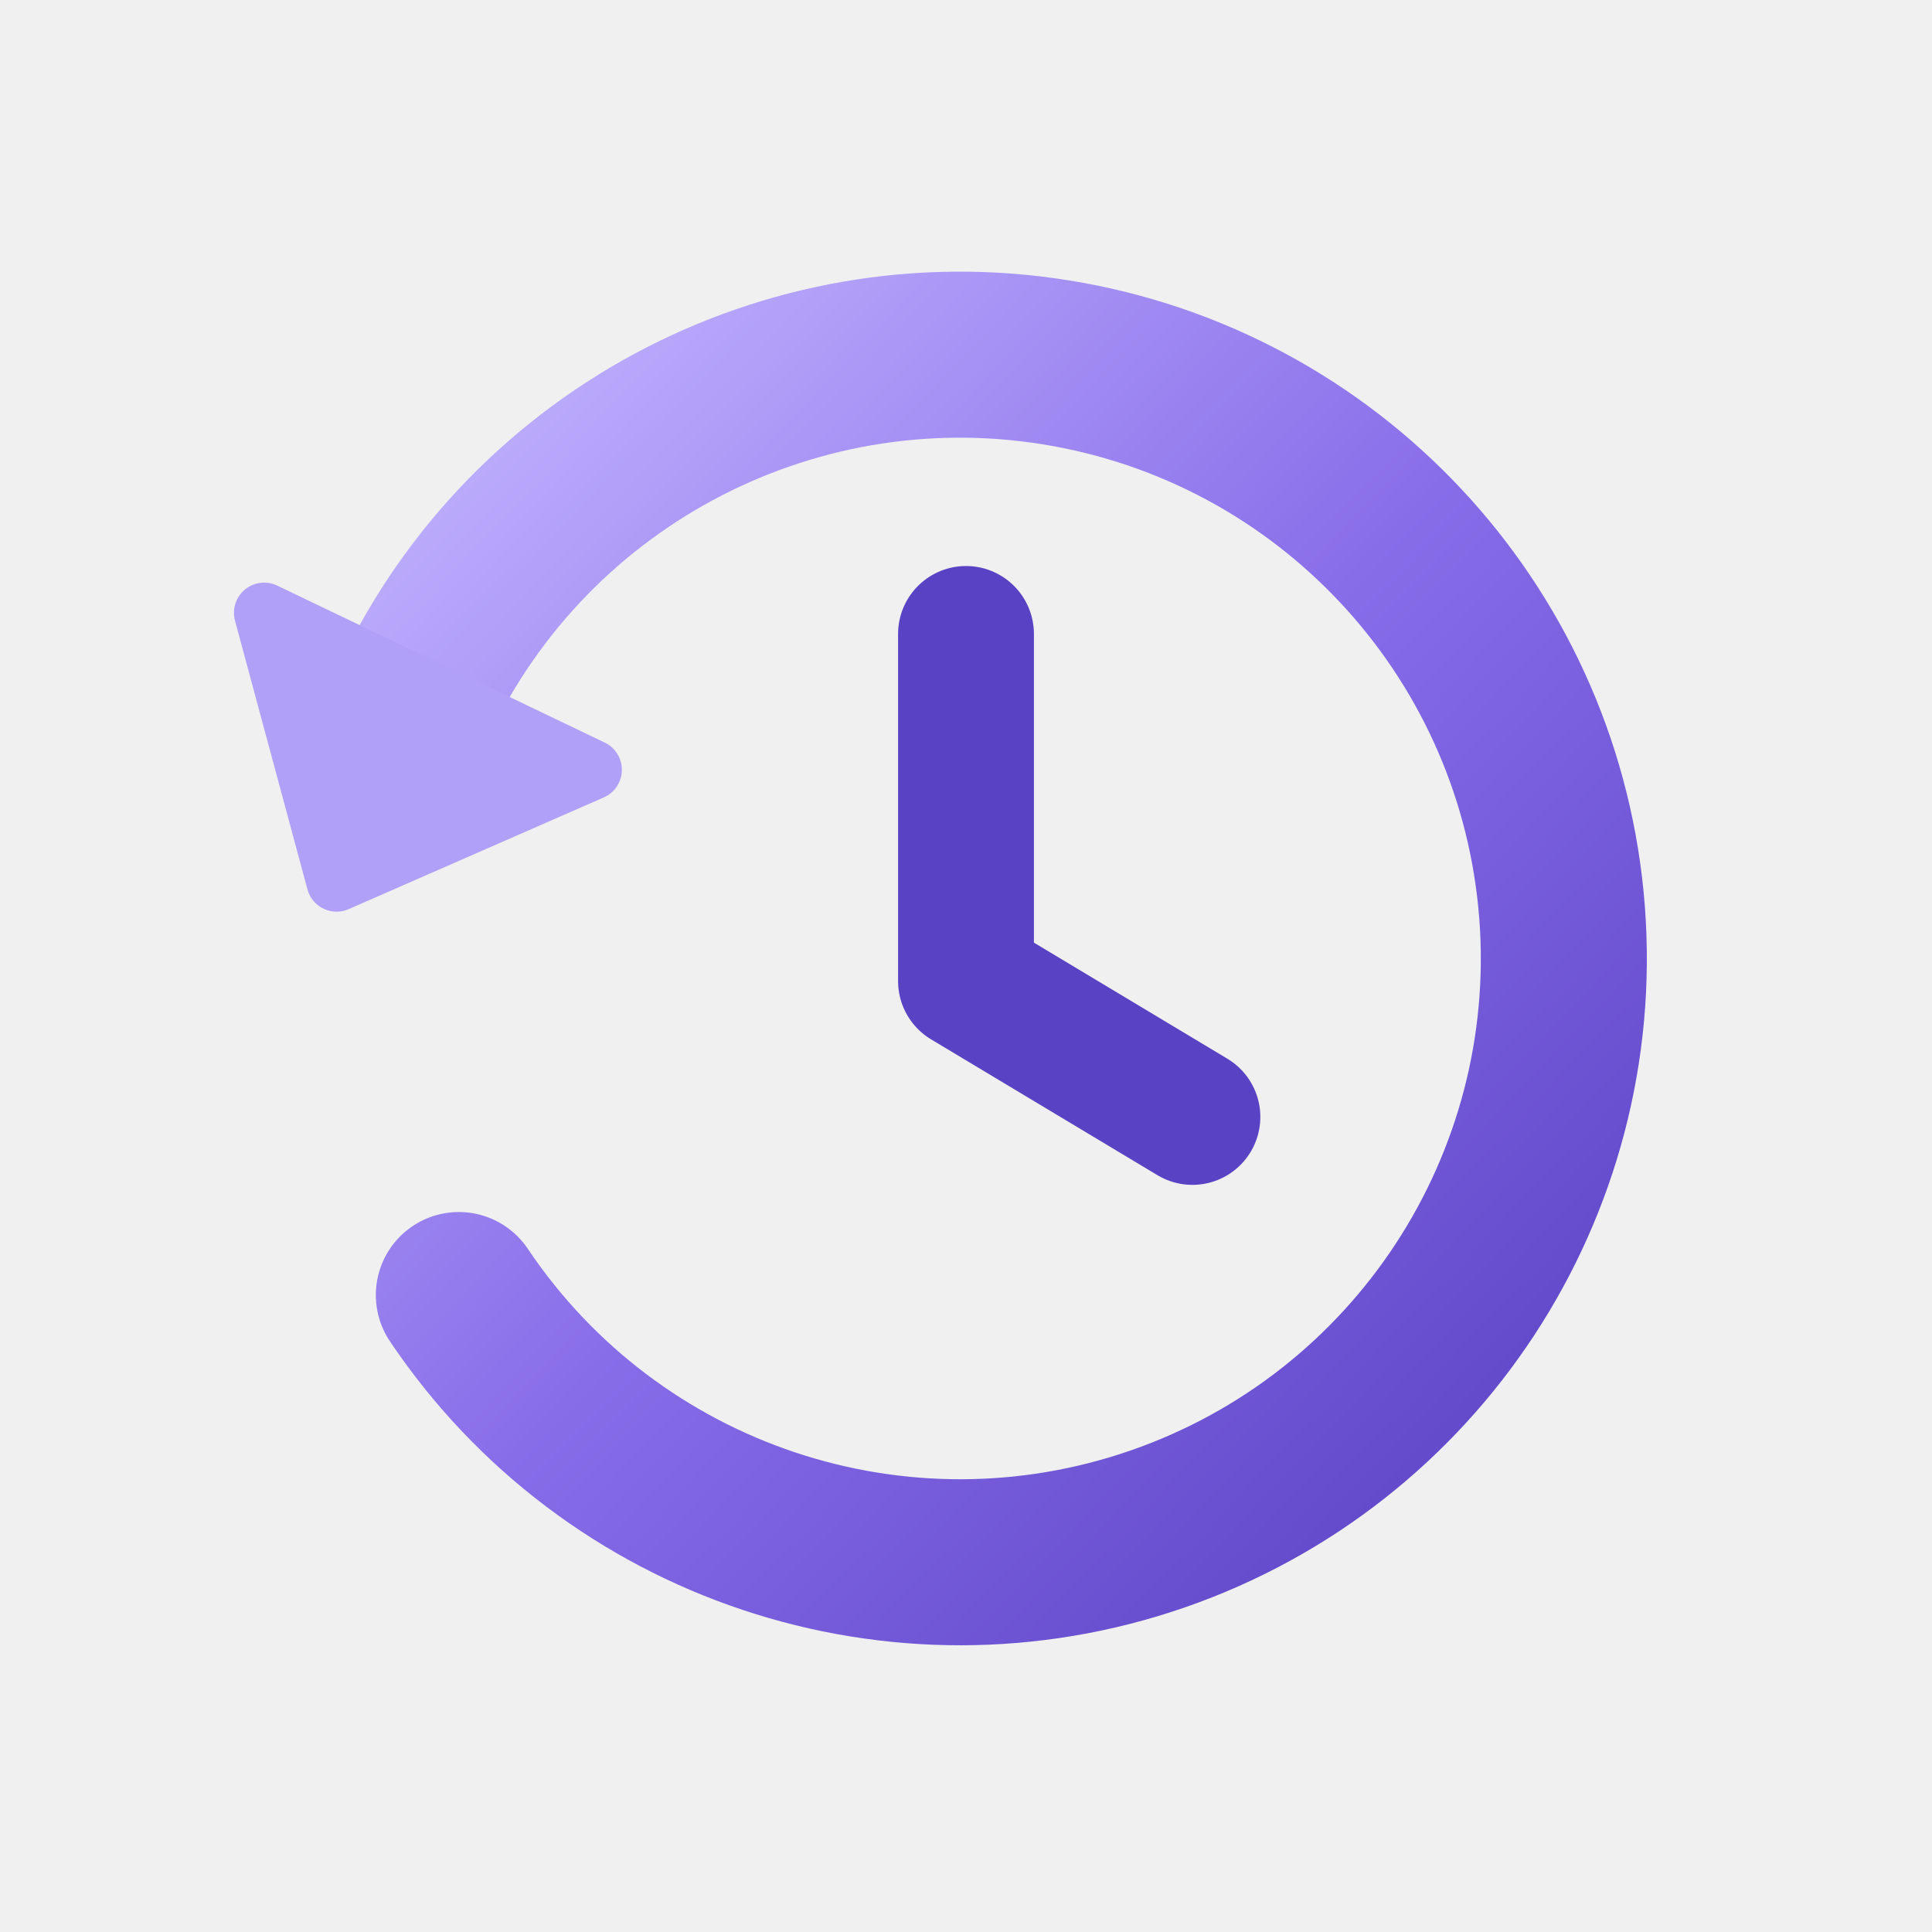
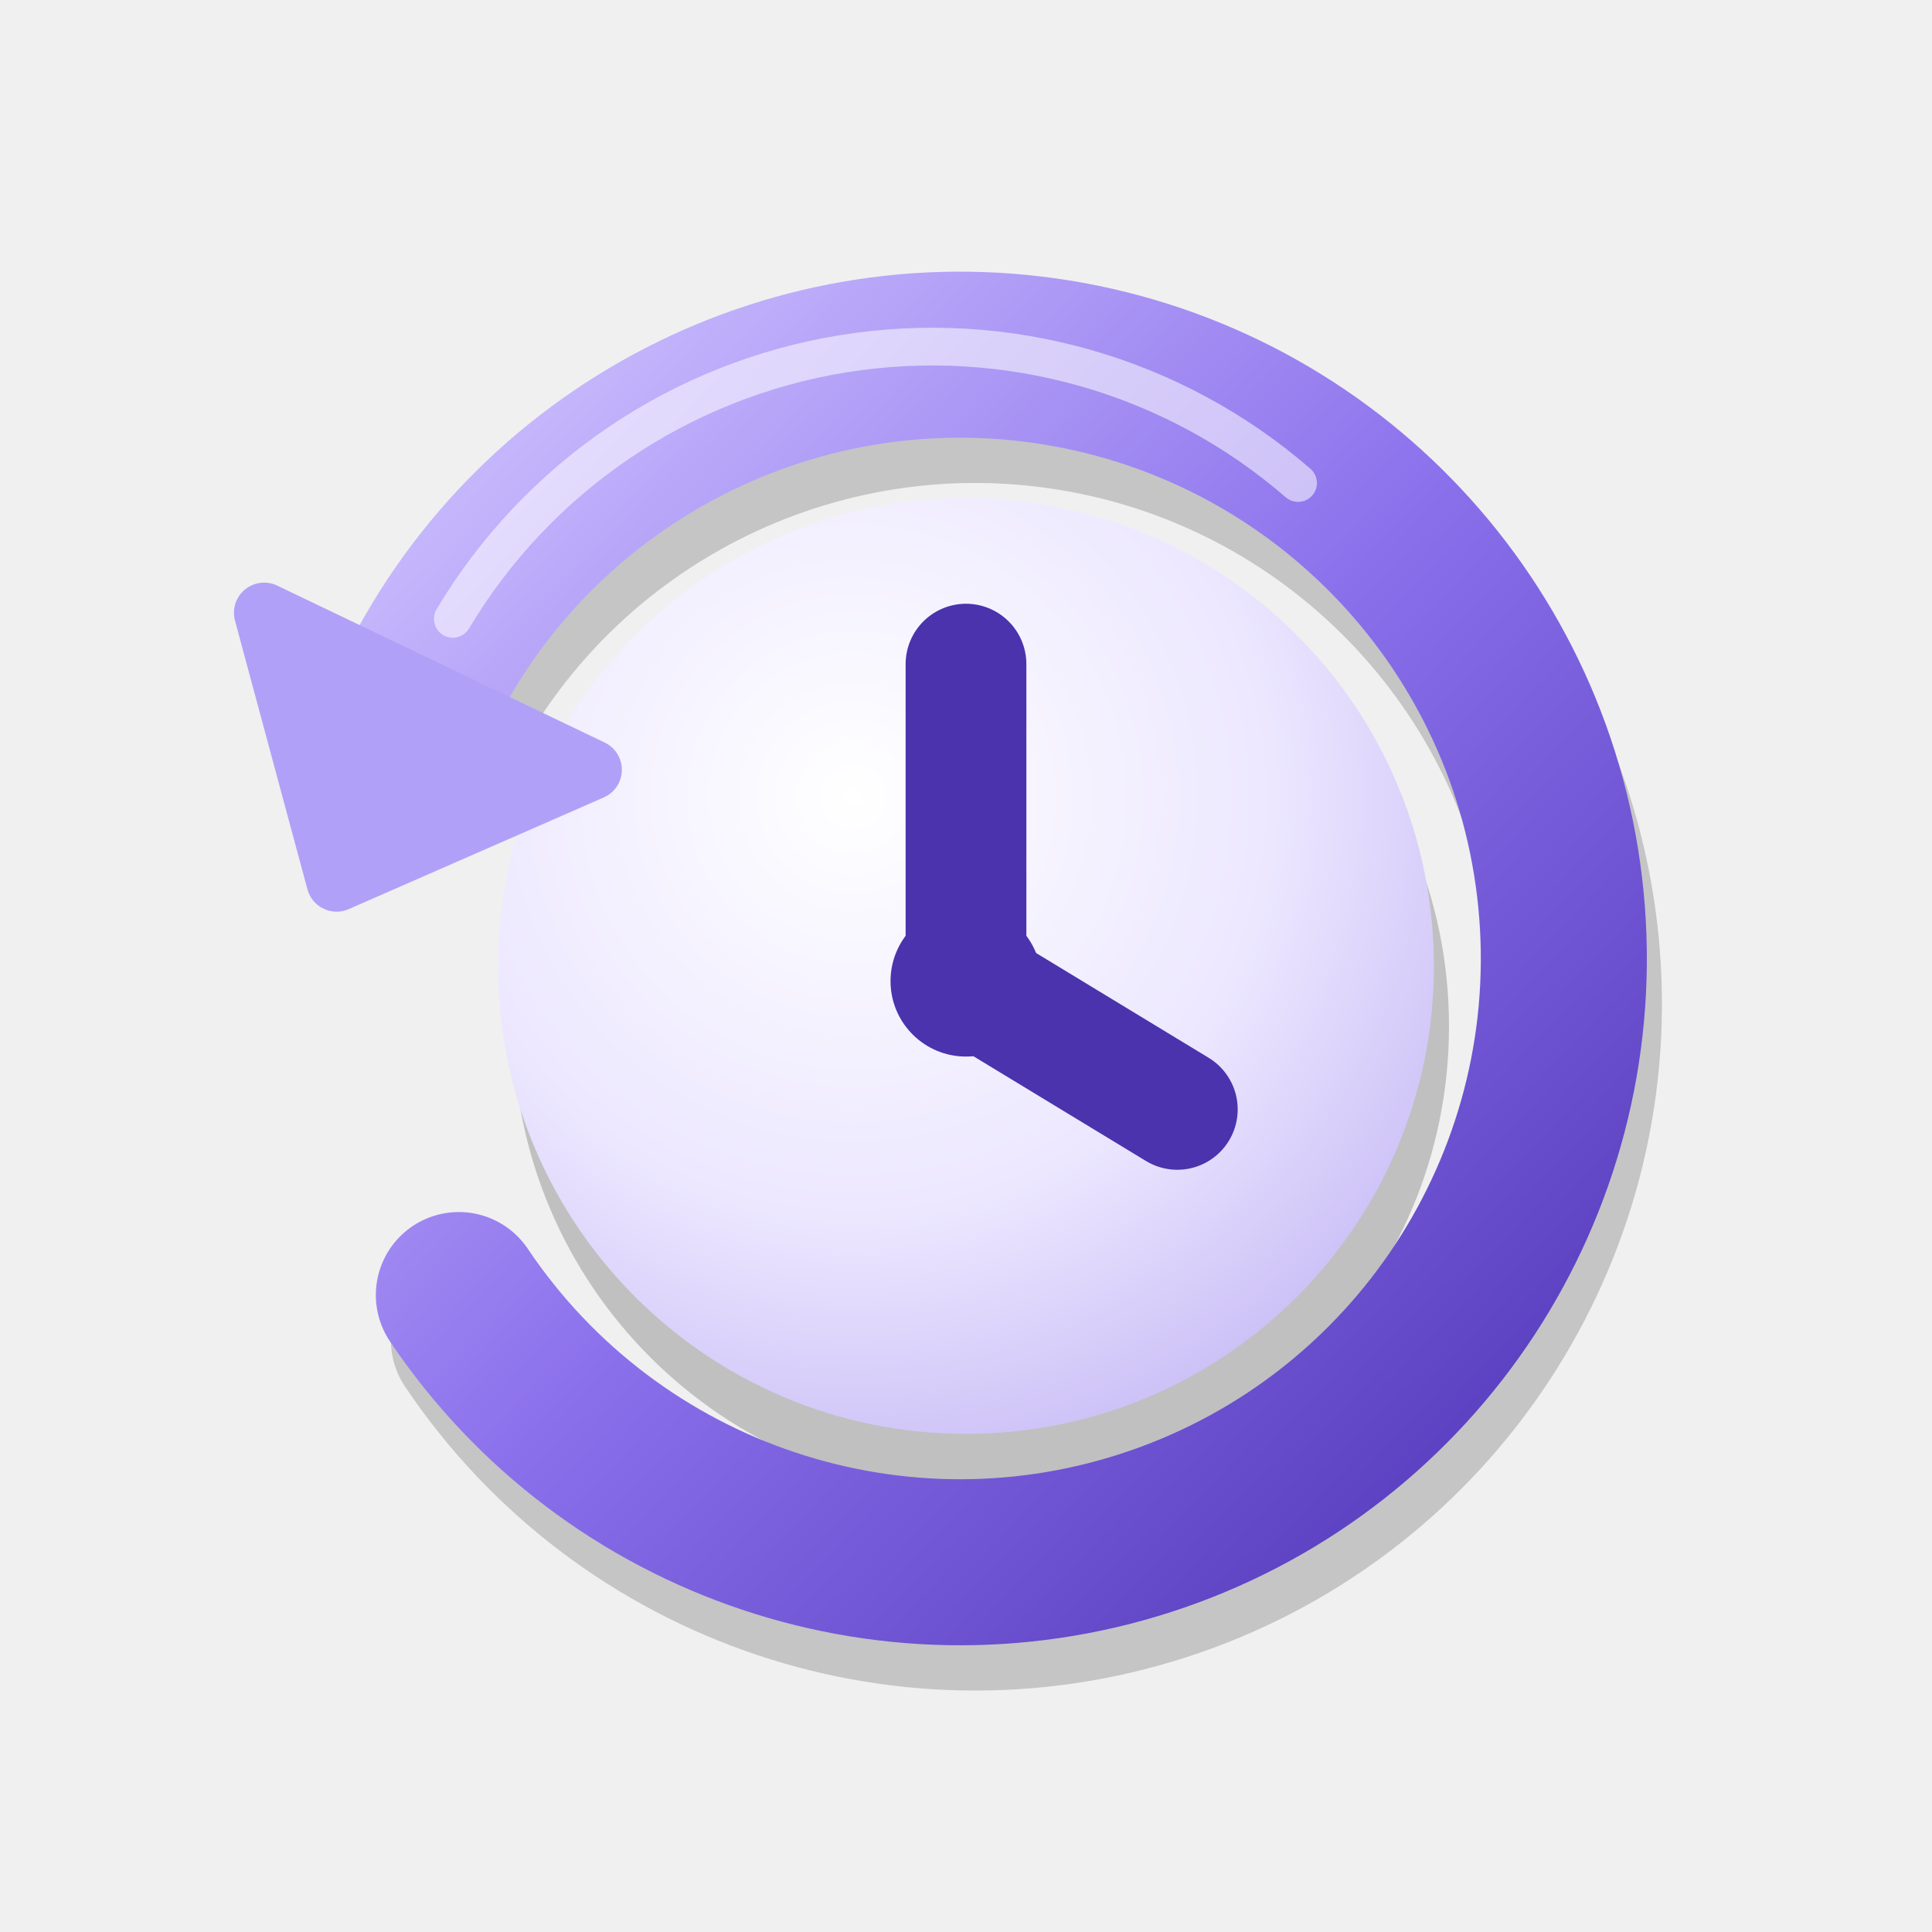
<svg xmlns="http://www.w3.org/2000/svg" viewBox="0 0 128 128">
  <defs>
    <linearGradient id="ring" x1="0" y1="0" x2="1" y2="1">
-       <stop offset="0" stop-color="#c3b5ff" />
-       <stop offset="0.5" stop-color="#886de9" />
-       <stop offset="1" stop-color="#5a42c4" />
+       <stop offset="0" stop-color="#cfc3ff" />
+       <stop offset="0.5" stop-color="#8b70ec" />
+       <stop offset="1" stop-color="#5136b8" />
    </linearGradient>
+     <radialGradient id="face" cx="0.38" cy="0.32" r="0.75">
+       <stop offset="0" stop-color="#ffffff" />
+       <stop offset="0.6" stop-color="#ece7ff" />
+       <stop offset="1" stop-color="#c9bdf6" />
+     </radialGradient>
  </defs>
+   <circle cx="65" cy="68" r="31" fill="#000000" fill-opacity="0.2" />
+   <circle cx="64" cy="64" r="31" fill="url(#face)" />
+   <path d="M27.4 46.5A40 40 0 1 1 30.4 85.8" fill="none" stroke="#000000" stroke-opacity="0.18" stroke-width="11" stroke-linecap="round" transform="translate(1 3)" />
  <path d="M27.4 46.5A40 40 0 1 1 30.4 85.8" fill="none" stroke="url(#ring)" stroke-width="11" stroke-linecap="round" />
+   <path d="M30 41A37 37 0 0 1 86 32" fill="none" stroke="#ffffff" stroke-opacity="0.55" stroke-width="2.5" stroke-linecap="round" />
  <path d="M22.3 58.4L17.5 40.6L39.2 51.0z" fill="#b1a0f7" stroke="#b1a0f7" stroke-width="4" stroke-linejoin="round" />
-   <path d="M64 42v23l15 9" fill="none" stroke="#5a42c4" stroke-width="9" stroke-linecap="round" stroke-linejoin="round" />
+   <path d="M64 44v21l14 8.5" fill="none" stroke="#4a33ad" stroke-width="8" stroke-linecap="round" stroke-linejoin="round" />
+   <circle cx="64" cy="65" r="5" fill="#4a33ad" />
</svg>
